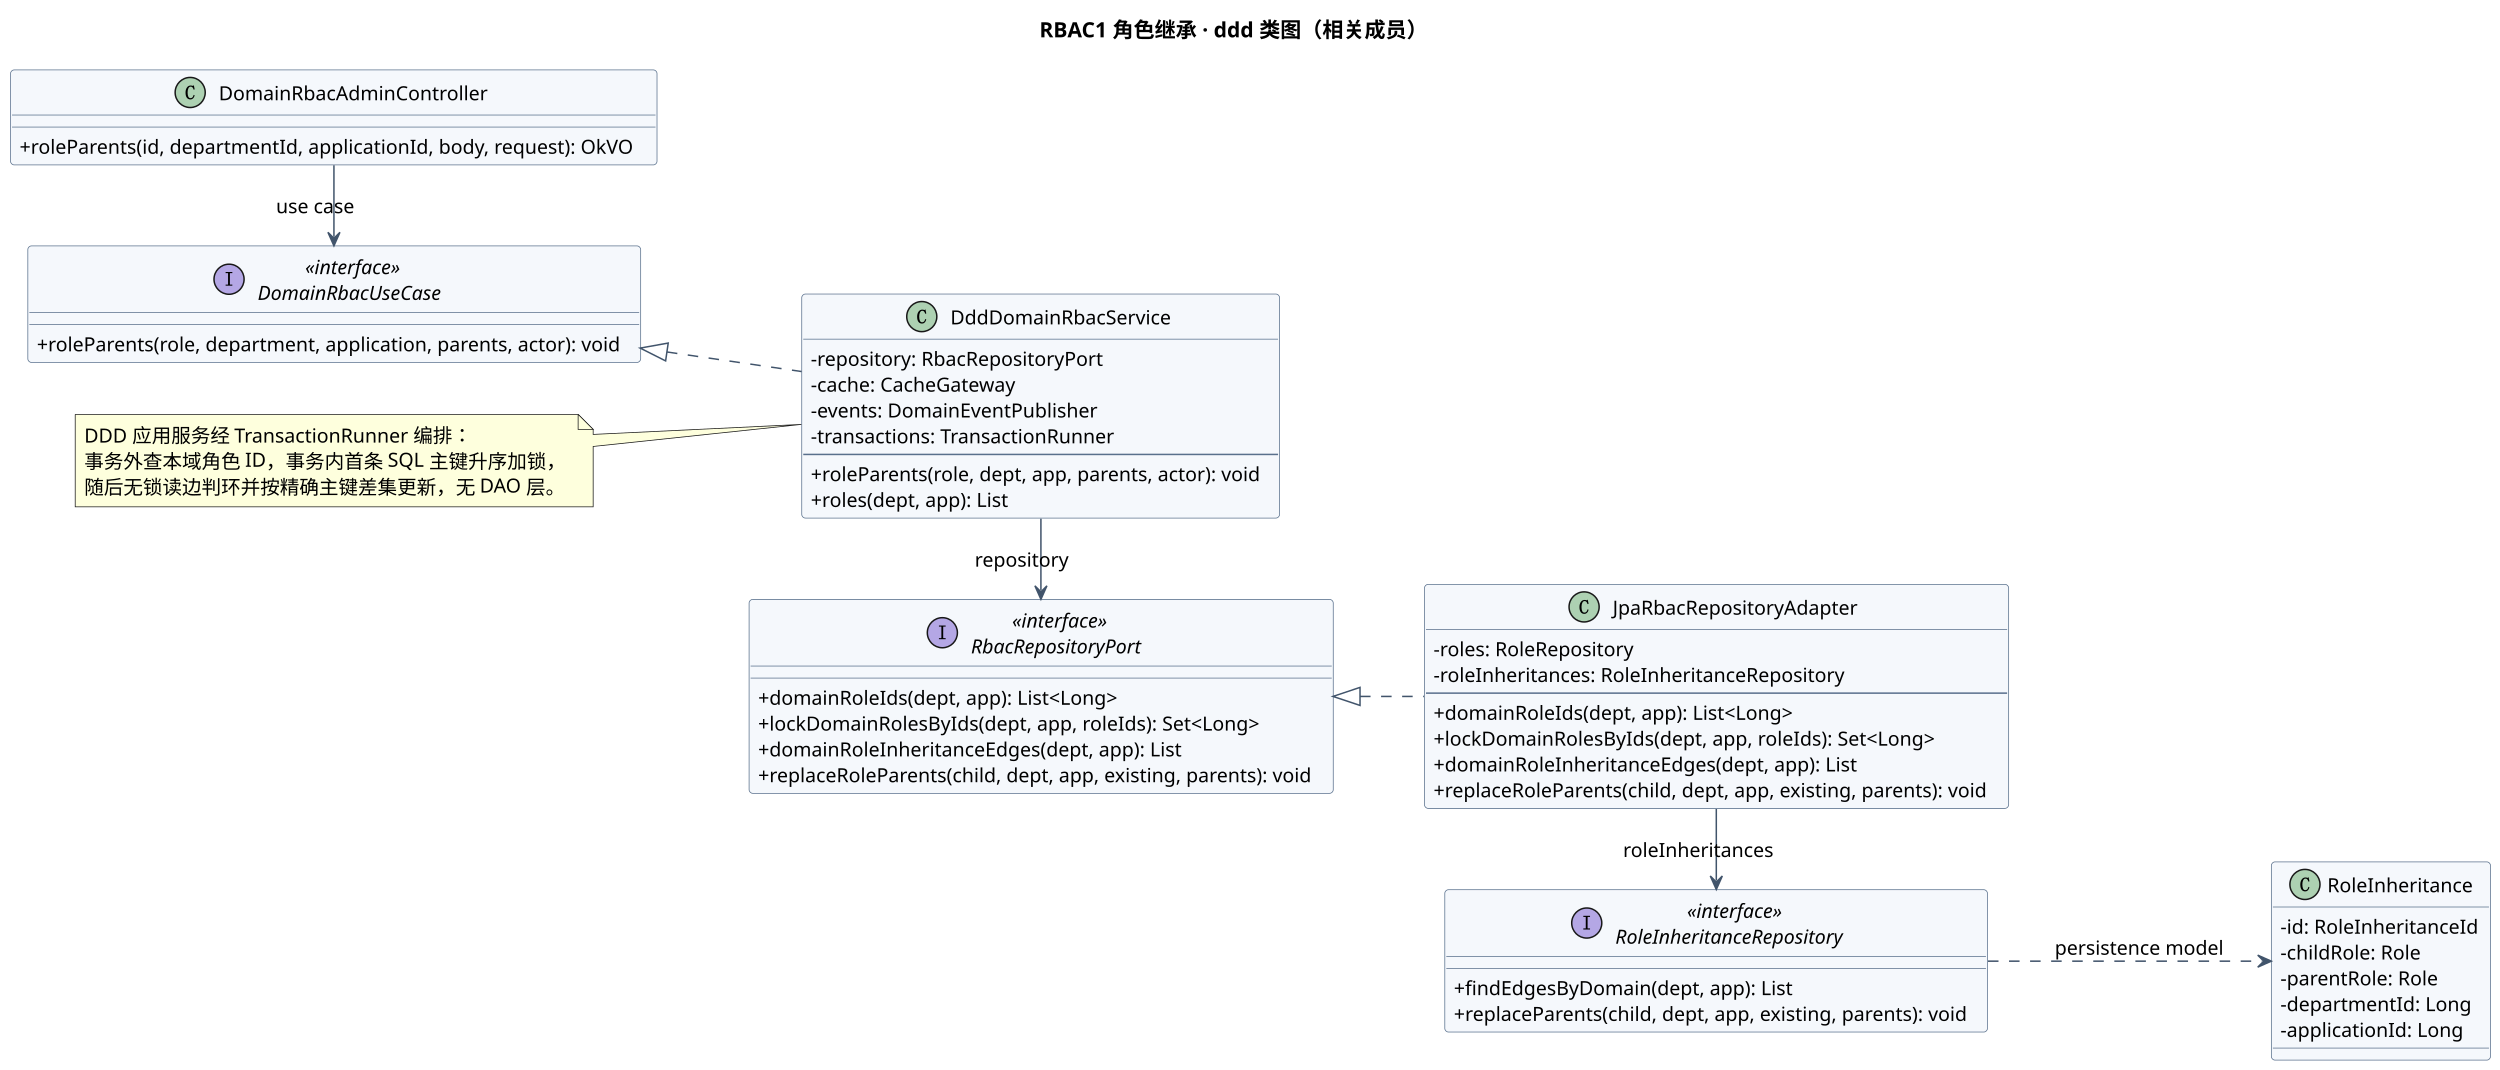
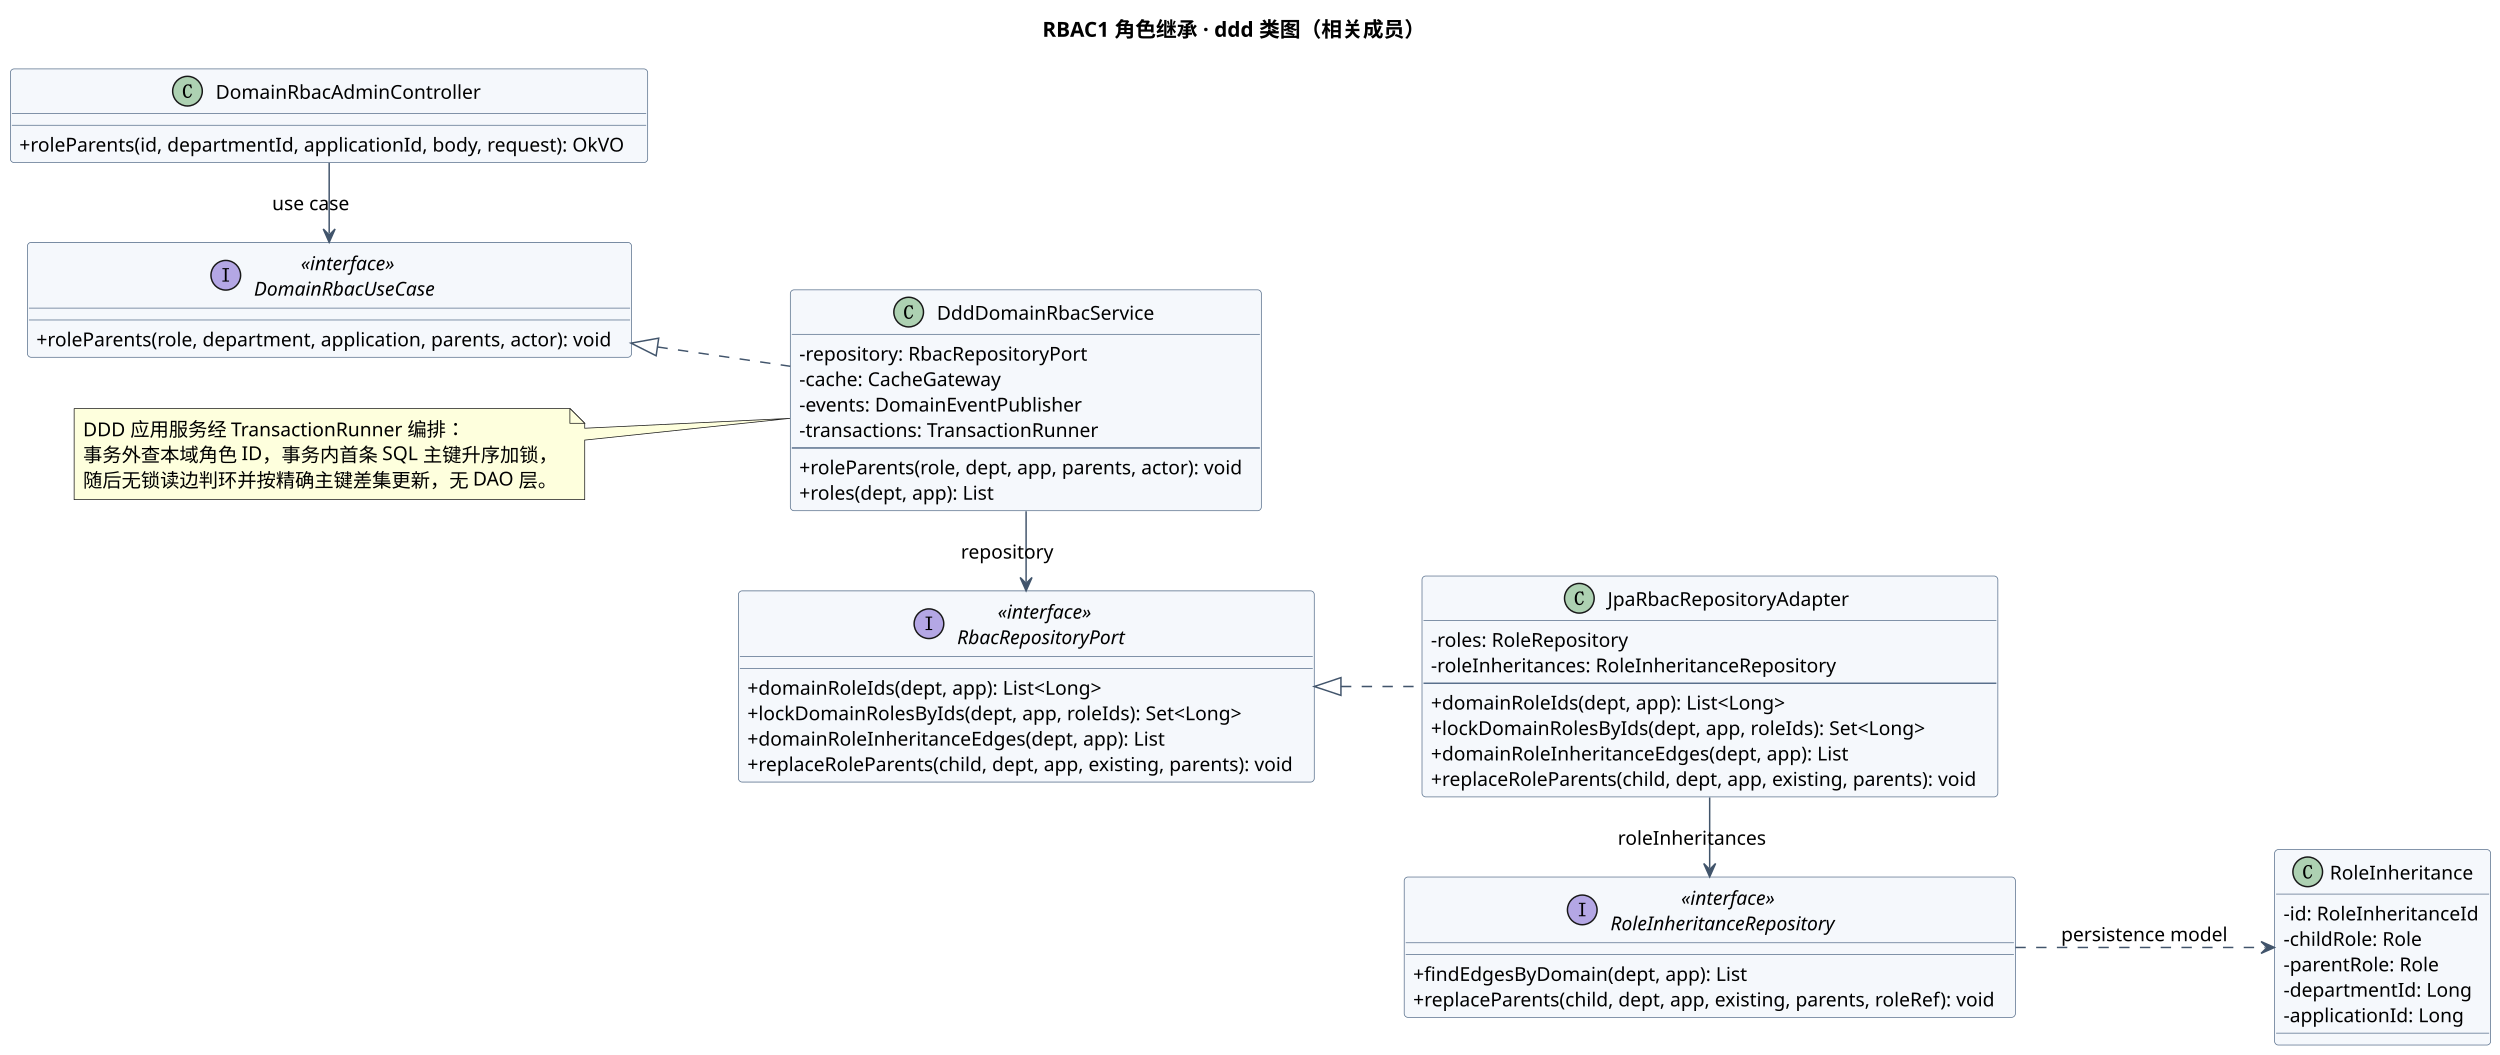
- <svg xmlns="http://www.w3.org/2000/svg" contentStyleType="text/css" height="711px" preserveAspectRatio="none" style="width:1662px;height:711px;background:#FFFFFF;" version="1.1" viewBox="0 0 1662 711" width="1662px" zoomAndPan="magnify">
+ <svg xmlns="http://www.w3.org/2000/svg" contentStyleType="text/css" height="711px" preserveAspectRatio="none" style="width:1686px;height:711px;background:#FFFFFF;" version="1.1" viewBox="0 0 1686 711" width="1686px" zoomAndPan="magnify">
  <defs />
  <g>
-     <text fill="#000000" font-family="Microsoft YaHei" font-size="14" font-weight="bold" lengthAdjust="spacing" textLength="266.677" x="690.996" y="24.814">RBAC1 角色继承 · ddd 类图（相关成员）</text>
+     <text fill="#000000" font-family="Microsoft YaHei" font-size="14" font-weight="bold" lengthAdjust="spacing" textLength="266.677" x="702.996" y="24.814">RBAC1 角色继承 · ddd 类图（相关成员）</text>
    <g id="elem_C">
      <rect codeLine="16" fill="#F5F8FC" height="63.158" id="C" rx="2.5" ry="2.5" style="stroke:#59708C;stroke-width:0.5;" width="429.784" x="7" y="46.477" />
      <ellipse cx="126.435" cy="61.477" fill="#ADD1B2" rx="10" ry="10" style="stroke:#181818;stroke-width:1.0;" />
      <path d="M126.638,66.118 Q125.122,66.118 124.232,64.993 Q123.341,63.868 123.341,61.509 Q123.341,59.509 124.279,58.181 Q125.216,56.837 126.841,56.837 Q127.232,56.837 127.622,56.946 Q127.966,57.087 128.169,57.087 Q128.325,57.087 128.404,57.056 Q128.497,57.009 128.841,56.571 L129.419,59.415 L128.732,59.618 Q128.404,58.509 127.935,58.056 Q127.482,57.587 126.747,57.587 Q125.81,57.587 125.263,58.681 Q124.716,59.774 124.716,61.446 Q124.716,63.29 125.185,64.274 Q125.654,65.259 126.7,65.259 Q127.435,65.259 127.95,64.728 Q128.482,64.196 128.732,63.056 L129.419,63.368 Q129.122,64.665 128.372,65.399 Q127.638,66.118 126.638,66.118 Z " fill="#000000" />
      <text fill="#000000" font-family="Microsoft YaHei" font-size="13" lengthAdjust="spacing" textLength="182.914" x="145.435" y="66.654">DomainRbacAdminController</text>
      <line style="stroke:#59708C;stroke-width:0.5;" x1="8" x2="435.784" y1="76.478" y2="76.478" />
      <line style="stroke:#59708C;stroke-width:0.5;" x1="8" x2="435.784" y1="84.478" y2="84.478" />
      <text fill="#000000" font-family="Microsoft YaHei" font-size="13" lengthAdjust="spacing" textLength="417.784" x="13" y="102.233">+roleParents(id, departmentId, applicationId, body, request): OkVO</text>
    </g>
    <g id="elem_U">
      <rect codeLine="19" fill="#F5F8FC" height="77.473" id="U" rx="2.5" ry="2.5" style="stroke:#59708C;stroke-width:0.5;" width="407.415" x="18.5" y="163.477" />
      <ellipse cx="152.271" cy="185.635" fill="#B4A7E5" rx="10" ry="10" style="stroke:#181818;stroke-width:1.0;" />
      <path d="M149.99,181.557 L149.99,180.838 L154.458,180.838 L154.458,181.557 L153.083,181.557 Q152.958,181.557 152.896,181.604 Q152.833,181.651 152.833,181.76 L152.833,189.01 Q152.833,189.12 152.896,189.167 Q152.958,189.213 153.083,189.213 L154.458,189.213 L154.458,189.932 L149.99,189.932 L149.99,189.213 L151.365,189.213 Q151.537,189.213 151.568,189.182 Q151.615,189.135 151.615,189.01 L151.615,181.76 Q151.615,181.635 151.568,181.604 Q151.537,181.557 151.365,181.557 L149.99,181.557 Z " fill="#000000" />
      <text fill="#000000" font-family="Microsoft YaHei" font-size="13" font-style="italic" lengthAdjust="spacing" textLength="68.688" x="202.863" y="182.233">«interface»</text>
      <text fill="#000000" font-family="Microsoft YaHei" font-size="13" font-style="italic" lengthAdjust="spacing" textLength="131.873" x="171.271" y="199.391">DomainRbacUseCase</text>
      <line style="stroke:#59708C;stroke-width:0.5;" x1="19.5" x2="424.915" y1="207.793" y2="207.793" />
      <line style="stroke:#59708C;stroke-width:0.5;" x1="19.5" x2="424.915" y1="215.793" y2="215.793" />
      <text fill="#000000" font-family="Microsoft YaHei" font-size="13" lengthAdjust="spacing" textLength="395.415" x="24.5" y="233.548">+roleParents(role, department, application, parents, actor): void</text>
    </g>
    <g id="elem_S">
      <rect codeLine="22" fill="#F5F8FC" height="148.946" id="S" rx="2.5" ry="2.5" style="stroke:#59708C;stroke-width:0.5;" width="317.652" x="533" y="195.477" />
      <ellipse cx="612.8" cy="210.477" fill="#ADD1B2" rx="10" ry="10" style="stroke:#181818;stroke-width:1.0;" />
      <path d="M613.003,215.118 Q611.487,215.118 610.597,213.993 Q609.706,212.868 609.706,210.509 Q609.706,208.509 610.644,207.181 Q611.581,205.837 613.206,205.837 Q613.597,205.837 613.987,205.946 Q614.331,206.087 614.534,206.087 Q614.691,206.087 614.769,206.056 Q614.862,206.009 615.206,205.571 L615.784,208.415 L615.097,208.618 Q614.769,207.509 614.3,207.056 Q613.847,206.587 613.112,206.587 Q612.175,206.587 611.628,207.681 Q611.081,208.774 611.081,210.446 Q611.081,212.29 611.55,213.274 Q612.019,214.259 613.066,214.259 Q613.8,214.259 614.316,213.727 Q614.847,213.196 615.097,212.056 L615.784,212.368 Q615.487,213.665 614.737,214.399 Q614.003,215.118 613.003,215.118 Z " fill="#000000" />
      <text fill="#000000" font-family="Microsoft YaHei" font-size="13" lengthAdjust="spacing" textLength="150.052" x="631.8" y="215.654">DddDomainRbacService</text>
      <line style="stroke:#59708C;stroke-width:0.5;" x1="534" x2="849.652" y1="225.477" y2="225.477" />
      <text fill="#000000" font-family="Microsoft YaHei" font-size="13" lengthAdjust="spacing" textLength="199.316" x="539" y="243.233">-repository: RbacRepositoryPort</text>
      <text fill="#000000" font-family="Microsoft YaHei" font-size="13" lengthAdjust="spacing" textLength="139.388" x="539" y="260.391">-cache: CacheGateway</text>
      <text fill="#000000" font-family="Microsoft YaHei" font-size="13" lengthAdjust="spacing" textLength="193.8" x="539" y="277.548">-events: DomainEventPublisher</text>
      <text fill="#000000" font-family="Microsoft YaHei" font-size="13" lengthAdjust="spacing" textLength="204.693" x="539" y="294.706">-transactions: TransactionRunner</text>
      <line style="stroke:#59708C;stroke-width:1.0;" x1="534" x2="849.652" y1="302.108" y2="302.108" />
      <text fill="#000000" font-family="Microsoft YaHei" font-size="13" lengthAdjust="spacing" textLength="305.652" x="539" y="319.864">+roleParents(role, dept, app, parents, actor): void</text>
      <text fill="#000000" font-family="Microsoft YaHei" font-size="13" lengthAdjust="spacing" textLength="135.98" x="539" y="337.022">+roles(dept, app): List</text>
    </g>
    <g id="elem_P">
      <rect codeLine="31" fill="#F5F8FC" height="128.946" id="P" rx="2.5" ry="2.5" style="stroke:#59708C;stroke-width:0.5;" width="388.346" x="498" y="398.478" />
      <ellipse cx="626.483" cy="420.635" fill="#B4A7E5" rx="10" ry="10" style="stroke:#181818;stroke-width:1.0;" />
      <path d="M624.202,416.557 L624.202,415.838 L628.671,415.838 L628.671,416.557 L627.296,416.557 Q627.171,416.557 627.108,416.604 Q627.046,416.651 627.046,416.76 L627.046,424.01 Q627.046,424.12 627.108,424.166 Q627.171,424.213 627.296,424.213 L628.671,424.213 L628.671,424.932 L624.202,424.932 L624.202,424.213 L625.577,424.213 Q625.749,424.213 625.78,424.182 Q625.827,424.135 625.827,424.01 L625.827,416.76 Q625.827,416.635 625.78,416.604 Q625.749,416.557 625.577,416.557 L624.202,416.557 Z " fill="#000000" />
      <text fill="#000000" font-family="Microsoft YaHei" font-size="13" font-style="italic" lengthAdjust="spacing" textLength="68.688" x="672.829" y="417.233">«interface»</text>
      <text fill="#000000" font-family="Microsoft YaHei" font-size="13" font-style="italic" lengthAdjust="spacing" textLength="123.379" x="645.483" y="434.391">RbacRepositoryPort</text>
      <line style="stroke:#59708C;stroke-width:0.5;" x1="499" x2="885.346" y1="442.793" y2="442.793" />
      <line style="stroke:#59708C;stroke-width:0.5;" x1="499" x2="885.346" y1="450.793" y2="450.793" />
      <text fill="#000000" font-family="Microsoft YaHei" font-size="13" lengthAdjust="spacing" textLength="249.602" x="504" y="468.548">+domainRoleIds(dept, app): List&lt;Long&gt;</text>
      <text fill="#000000" font-family="Microsoft YaHei" font-size="13" lengthAdjust="spacing" textLength="345.49" x="504" y="485.706">+lockDomainRolesByIds(dept, app, roleIds): Set&lt;Long&gt;</text>
      <text fill="#000000" font-family="Microsoft YaHei" font-size="13" lengthAdjust="spacing" textLength="287.644" x="504" y="502.864">+domainRoleInheritanceEdges(dept, app): List</text>
      <text fill="#000000" font-family="Microsoft YaHei" font-size="13" lengthAdjust="spacing" textLength="376.346" x="504" y="520.021">+replaceRoleParents(child, dept, app, existing, parents): void</text>
    </g>
    <g id="elem_A">
-       <rect codeLine="37" fill="#F5F8FC" height="148.946" id="A" rx="2.5" ry="2.5" style="stroke:#59708C;stroke-width:0.5;" width="388.346" x="947" y="388.478" />
-       <ellipse cx="1053.111" cy="403.478" fill="#ADD1B2" rx="10" ry="10" style="stroke:#181818;stroke-width:1.0;" />
-       <path d="M1053.314,408.118 Q1051.799,408.118 1050.908,406.993 Q1050.017,405.868 1050.017,403.509 Q1050.017,401.509 1050.955,400.181 Q1051.892,398.837 1053.517,398.837 Q1053.908,398.837 1054.299,398.946 Q1054.642,399.087 1054.845,399.087 Q1055.002,399.087 1055.08,399.056 Q1055.174,399.009 1055.517,398.571 L1056.095,401.415 L1055.408,401.618 Q1055.08,400.509 1054.611,400.056 Q1054.158,399.587 1053.424,399.587 Q1052.486,399.587 1051.939,400.681 Q1051.392,401.774 1051.392,403.446 Q1051.392,405.29 1051.861,406.274 Q1052.33,407.259 1053.377,407.259 Q1054.111,407.259 1054.627,406.728 Q1055.158,406.196 1055.408,405.056 L1056.095,405.368 Q1055.799,406.665 1055.049,407.399 Q1054.314,408.118 1053.314,408.118 Z " fill="#000000" />
-       <text fill="#000000" font-family="Microsoft YaHei" font-size="13" lengthAdjust="spacing" textLength="168.124" x="1072.111" y="408.654">JpaRbacRepositoryAdapter</text>
-       <line style="stroke:#59708C;stroke-width:0.5;" x1="948" x2="1334.346" y1="418.478" y2="418.478" />
-       <text fill="#000000" font-family="Microsoft YaHei" font-size="13" lengthAdjust="spacing" textLength="137.128" x="953" y="436.233">-roles: RoleRepository</text>
-       <text fill="#000000" font-family="Microsoft YaHei" font-size="13" lengthAdjust="spacing" textLength="276.269" x="953" y="453.391">-roleInheritances: RoleInheritanceRepository</text>
-       <line style="stroke:#59708C;stroke-width:1.0;" x1="948" x2="1334.346" y1="460.793" y2="460.793" />
-       <text fill="#000000" font-family="Microsoft YaHei" font-size="13" lengthAdjust="spacing" textLength="249.602" x="953" y="478.548">+domainRoleIds(dept, app): List&lt;Long&gt;</text>
-       <text fill="#000000" font-family="Microsoft YaHei" font-size="13" lengthAdjust="spacing" textLength="345.49" x="953" y="495.706">+lockDomainRolesByIds(dept, app, roleIds): Set&lt;Long&gt;</text>
-       <text fill="#000000" font-family="Microsoft YaHei" font-size="13" lengthAdjust="spacing" textLength="287.644" x="953" y="512.864">+domainRoleInheritanceEdges(dept, app): List</text>
-       <text fill="#000000" font-family="Microsoft YaHei" font-size="13" lengthAdjust="spacing" textLength="376.346" x="953" y="530.021">+replaceRoleParents(child, dept, app, existing, parents): void</text>
+       <rect codeLine="37" fill="#F5F8FC" height="148.946" id="A" rx="2.5" ry="2.5" style="stroke:#59708C;stroke-width:0.5;" width="388.346" x="959" y="388.478" />
+       <ellipse cx="1065.111" cy="403.478" fill="#ADD1B2" rx="10" ry="10" style="stroke:#181818;stroke-width:1.0;" />
+       <path d="M1065.314,408.118 Q1063.799,408.118 1062.908,406.993 Q1062.017,405.868 1062.017,403.509 Q1062.017,401.509 1062.955,400.181 Q1063.892,398.837 1065.517,398.837 Q1065.908,398.837 1066.299,398.946 Q1066.642,399.087 1066.845,399.087 Q1067.002,399.087 1067.08,399.056 Q1067.174,399.009 1067.517,398.571 L1068.095,401.415 L1067.408,401.618 Q1067.08,400.509 1066.611,400.056 Q1066.158,399.587 1065.424,399.587 Q1064.486,399.587 1063.939,400.681 Q1063.392,401.774 1063.392,403.446 Q1063.392,405.29 1063.861,406.274 Q1064.33,407.259 1065.377,407.259 Q1066.111,407.259 1066.627,406.728 Q1067.158,406.196 1067.408,405.056 L1068.095,405.368 Q1067.799,406.665 1067.049,407.399 Q1066.314,408.118 1065.314,408.118 Z " fill="#000000" />
+       <text fill="#000000" font-family="Microsoft YaHei" font-size="13" lengthAdjust="spacing" textLength="168.124" x="1084.111" y="408.654">JpaRbacRepositoryAdapter</text>
+       <line style="stroke:#59708C;stroke-width:0.5;" x1="960" x2="1346.346" y1="418.478" y2="418.478" />
+       <text fill="#000000" font-family="Microsoft YaHei" font-size="13" lengthAdjust="spacing" textLength="137.128" x="965" y="436.233">-roles: RoleRepository</text>
+       <text fill="#000000" font-family="Microsoft YaHei" font-size="13" lengthAdjust="spacing" textLength="276.269" x="965" y="453.391">-roleInheritances: RoleInheritanceRepository</text>
+       <line style="stroke:#59708C;stroke-width:1.0;" x1="960" x2="1346.346" y1="460.793" y2="460.793" />
+       <text fill="#000000" font-family="Microsoft YaHei" font-size="13" lengthAdjust="spacing" textLength="249.602" x="965" y="478.548">+domainRoleIds(dept, app): List&lt;Long&gt;</text>
+       <text fill="#000000" font-family="Microsoft YaHei" font-size="13" lengthAdjust="spacing" textLength="345.49" x="965" y="495.706">+lockDomainRolesByIds(dept, app, roleIds): Set&lt;Long&gt;</text>
+       <text fill="#000000" font-family="Microsoft YaHei" font-size="13" lengthAdjust="spacing" textLength="287.644" x="965" y="512.864">+domainRoleInheritanceEdges(dept, app): List</text>
+       <text fill="#000000" font-family="Microsoft YaHei" font-size="13" lengthAdjust="spacing" textLength="376.346" x="965" y="530.021">+replaceRoleParents(child, dept, app, existing, parents): void</text>
    </g>
    <g id="elem_RIR">
-       <rect codeLine="46" fill="#F5F8FC" height="94.631" id="RIR" rx="2.5" ry="2.5" style="stroke:#59708C;stroke-width:0.5;" width="360.759" x="960.5" y="591.477" />
-       <ellipse cx="1054.871" cy="613.635" fill="#B4A7E5" rx="10" ry="10" style="stroke:#181818;stroke-width:1.0;" />
-       <path d="M1052.59,609.557 L1052.59,608.838 L1057.059,608.838 L1057.059,609.557 L1055.684,609.557 Q1055.559,609.557 1055.496,609.604 Q1055.434,609.651 1055.434,609.76 L1055.434,617.01 Q1055.434,617.12 1055.496,617.167 Q1055.559,617.213 1055.684,617.213 L1057.059,617.213 L1057.059,617.932 L1052.59,617.932 L1052.59,617.213 L1053.965,617.213 Q1054.137,617.213 1054.168,617.182 Q1054.215,617.135 1054.215,617.01 L1054.215,609.76 Q1054.215,609.635 1054.168,609.604 Q1054.137,609.557 1053.965,609.557 L1052.59,609.557 Z " fill="#000000" />
-       <text fill="#000000" font-family="Microsoft YaHei" font-size="13" font-style="italic" lengthAdjust="spacing" textLength="68.688" x="1121.536" y="610.233">«interface»</text>
-       <text fill="#000000" font-family="Microsoft YaHei" font-size="13" font-style="italic" lengthAdjust="spacing" textLength="164.017" x="1073.871" y="627.391">RoleInheritanceRepository</text>
-       <line style="stroke:#59708C;stroke-width:0.5;" x1="961.5" x2="1320.259" y1="635.793" y2="635.793" />
-       <line style="stroke:#59708C;stroke-width:0.5;" x1="961.5" x2="1320.259" y1="643.793" y2="643.793" />
-       <text fill="#000000" font-family="Microsoft YaHei" font-size="13" lengthAdjust="spacing" textLength="231.404" x="966.5" y="661.548">+findEdgesByDomain(dept, app): List</text>
-       <text fill="#000000" font-family="Microsoft YaHei" font-size="13" lengthAdjust="spacing" textLength="348.759" x="966.5" y="678.706">+replaceParents(child, dept, app, existing, parents): void</text>
+       <rect codeLine="46" fill="#F5F8FC" height="94.631" id="RIR" rx="2.5" ry="2.5" style="stroke:#59708C;stroke-width:0.5;" width="412.169" x="947" y="591.477" />
+       <ellipse cx="1067.076" cy="613.635" fill="#B4A7E5" rx="10" ry="10" style="stroke:#181818;stroke-width:1.0;" />
+       <path d="M1064.795,609.557 L1064.795,608.838 L1069.263,608.838 L1069.263,609.557 L1067.888,609.557 Q1067.763,609.557 1067.701,609.604 Q1067.638,609.651 1067.638,609.76 L1067.638,617.01 Q1067.638,617.12 1067.701,617.167 Q1067.763,617.213 1067.888,617.213 L1069.263,617.213 L1069.263,617.932 L1064.795,617.932 L1064.795,617.213 L1066.17,617.213 Q1066.342,617.213 1066.373,617.182 Q1066.42,617.135 1066.42,617.01 L1066.42,609.76 Q1066.42,609.635 1066.373,609.604 Q1066.342,609.557 1066.17,609.557 L1064.795,609.557 Z " fill="#000000" />
+       <text fill="#000000" font-family="Microsoft YaHei" font-size="13" font-style="italic" lengthAdjust="spacing" textLength="68.688" x="1133.741" y="610.233">«interface»</text>
+       <text fill="#000000" font-family="Microsoft YaHei" font-size="13" font-style="italic" lengthAdjust="spacing" textLength="164.017" x="1086.076" y="627.391">RoleInheritanceRepository</text>
+       <line style="stroke:#59708C;stroke-width:0.5;" x1="948" x2="1358.169" y1="635.793" y2="635.793" />
+       <line style="stroke:#59708C;stroke-width:0.5;" x1="948" x2="1358.169" y1="643.793" y2="643.793" />
+       <text fill="#000000" font-family="Microsoft YaHei" font-size="13" lengthAdjust="spacing" textLength="231.404" x="953" y="661.548">+findEdgesByDomain(dept, app): List</text>
+       <text fill="#000000" font-family="Microsoft YaHei" font-size="13" lengthAdjust="spacing" textLength="400.169" x="953" y="678.706">+replaceParents(child, dept, app, existing, parents, roleRef): void</text>
    </g>
    <g id="elem_RI">
-       <rect codeLine="50" fill="#F5F8FC" height="131.789" id="RI" rx="2.5" ry="2.5" style="stroke:#59708C;stroke-width:0.5;" width="145.669" x="1510" y="572.977" />
-       <ellipse cx="1532.33" cy="587.977" fill="#ADD1B2" rx="10" ry="10" style="stroke:#181818;stroke-width:1.0;" />
-       <path d="M1532.533,592.618 Q1531.018,592.618 1530.127,591.493 Q1529.236,590.368 1529.236,588.009 Q1529.236,586.009 1530.174,584.681 Q1531.111,583.337 1532.736,583.337 Q1533.127,583.337 1533.518,583.446 Q1533.861,583.587 1534.065,583.587 Q1534.221,583.587 1534.299,583.556 Q1534.393,583.509 1534.736,583.071 L1535.315,585.915 L1534.627,586.118 Q1534.299,585.009 1533.83,584.556 Q1533.377,584.087 1532.643,584.087 Q1531.705,584.087 1531.158,585.181 Q1530.611,586.274 1530.611,587.946 Q1530.611,589.79 1531.08,590.774 Q1531.549,591.759 1532.596,591.759 Q1533.33,591.759 1533.846,591.227 Q1534.377,590.696 1534.627,589.556 L1535.315,589.868 Q1535.018,591.165 1534.268,591.899 Q1533.533,592.618 1532.533,592.618 Z " fill="#000000" />
-       <text fill="#000000" font-family="Microsoft YaHei" font-size="13" lengthAdjust="spacing" textLength="97.157" x="1547.181" y="593.154">RoleInheritance</text>
-       <line style="stroke:#59708C;stroke-width:0.5;" x1="1511" x2="1654.669" y1="602.977" y2="602.977" />
-       <text fill="#000000" font-family="Microsoft YaHei" font-size="13" lengthAdjust="spacing" textLength="133.669" x="1516" y="620.733">-id: RoleInheritanceId</text>
-       <text fill="#000000" font-family="Microsoft YaHei" font-size="13" lengthAdjust="spacing" textLength="97.532" x="1516" y="637.891">-childRole: Role</text>
-       <text fill="#000000" font-family="Microsoft YaHei" font-size="13" lengthAdjust="spacing" textLength="108.456" x="1516" y="655.048">-parentRole: Role</text>
-       <text fill="#000000" font-family="Microsoft YaHei" font-size="13" lengthAdjust="spacing" textLength="129.397" x="1516" y="672.206">-departmentId: Long</text>
-       <text fill="#000000" font-family="Microsoft YaHei" font-size="13" lengthAdjust="spacing" textLength="124.992" x="1516" y="689.364">-applicationId: Long</text>
-       <line style="stroke:#59708C;stroke-width:0.5;" x1="1511" x2="1654.669" y1="696.766" y2="696.766" />
+       <rect codeLine="50" fill="#F5F8FC" height="131.789" id="RI" rx="2.5" ry="2.5" style="stroke:#59708C;stroke-width:0.5;" width="145.669" x="1534" y="572.977" />
+       <ellipse cx="1556.33" cy="587.977" fill="#ADD1B2" rx="10" ry="10" style="stroke:#181818;stroke-width:1.0;" />
+       <path d="M1556.533,592.618 Q1555.018,592.618 1554.127,591.493 Q1553.236,590.368 1553.236,588.009 Q1553.236,586.009 1554.174,584.681 Q1555.111,583.337 1556.736,583.337 Q1557.127,583.337 1557.518,583.446 Q1557.861,583.587 1558.065,583.587 Q1558.221,583.587 1558.299,583.556 Q1558.393,583.509 1558.736,583.071 L1559.315,585.915 L1558.627,586.118 Q1558.299,585.009 1557.83,584.556 Q1557.377,584.087 1556.643,584.087 Q1555.705,584.087 1555.158,585.181 Q1554.611,586.274 1554.611,587.946 Q1554.611,589.79 1555.08,590.774 Q1555.549,591.759 1556.596,591.759 Q1557.33,591.759 1557.846,591.227 Q1558.377,590.696 1558.627,589.556 L1559.315,589.868 Q1559.018,591.165 1558.268,591.899 Q1557.533,592.618 1556.533,592.618 Z " fill="#000000" />
+       <text fill="#000000" font-family="Microsoft YaHei" font-size="13" lengthAdjust="spacing" textLength="97.157" x="1571.181" y="593.154">RoleInheritance</text>
+       <line style="stroke:#59708C;stroke-width:0.5;" x1="1535" x2="1678.669" y1="602.977" y2="602.977" />
+       <text fill="#000000" font-family="Microsoft YaHei" font-size="13" lengthAdjust="spacing" textLength="133.669" x="1540" y="620.733">-id: RoleInheritanceId</text>
+       <text fill="#000000" font-family="Microsoft YaHei" font-size="13" lengthAdjust="spacing" textLength="97.532" x="1540" y="637.891">-childRole: Role</text>
+       <text fill="#000000" font-family="Microsoft YaHei" font-size="13" lengthAdjust="spacing" textLength="108.456" x="1540" y="655.048">-parentRole: Role</text>
+       <text fill="#000000" font-family="Microsoft YaHei" font-size="13" lengthAdjust="spacing" textLength="129.397" x="1540" y="672.206">-departmentId: Long</text>
+       <text fill="#000000" font-family="Microsoft YaHei" font-size="13" lengthAdjust="spacing" textLength="124.992" x="1540" y="689.364">-applicationId: Long</text>
+       <line style="stroke:#59708C;stroke-width:0.5;" x1="1535" x2="1678.669" y1="696.766" y2="696.766" />
    </g>
    <g id="elem_GMN17">
      <path d="M50,275.478 L50,336.951 A0,0 0 0 0 50,336.951 L394.337,336.951 A0,0 0 0 0 394.337,336.951 L394.337,296.798 L532.78,282.147 L394.337,288.798 L394.337,285.478 L384.337,275.478 L50,275.478 A0,0 0 0 0 50,275.478 " fill="#FEFFDD" style="stroke:#181818;stroke-width:0.5;" />
      <path d="M384.337,275.478 L384.337,285.478 L394.337,285.478 L384.337,275.478 " fill="#FEFFDD" style="stroke:#181818;stroke-width:0.5;" />
      <text fill="#000000" font-family="Microsoft YaHei" font-size="13" lengthAdjust="spacing" textLength="262.019" x="56" y="294.233">DDD 应用服务经 TransactionRunner 编排：</text>
      <text fill="#000000" font-family="Microsoft YaHei" font-size="13" lengthAdjust="spacing" textLength="323.032" x="56" y="311.391">事务外查本域角色 ID，事务内首条 SQL 主键升序加锁，</text>
      <text fill="#000000" font-family="Microsoft YaHei" font-size="13" lengthAdjust="spacing" textLength="323.337" x="56" y="328.548">随后无锁读边判环并按精确主键差集更新，无 DAO 层。</text>
    </g>
    <g id="link_C_U">
      <path codeLine="57" d="M222,109.847 C222,126.188 222,140.218 222,157.428 " fill="none" id="C-to-U" style="stroke:#41546B;stroke-width:1.0;" />
      <polygon fill="#41546B" points="222,163.428,226,154.428,222,158.428,218,154.428,222,163.428" style="stroke:#41546B;stroke-width:1.0;" />
      <text fill="#000000" font-family="Microsoft YaHei" font-size="13" lengthAdjust="spacing" textLength="52.349" x="183.5" y="141.733">use case</text>
    </g>
    <g id="link_U_S">
      <path codeLine="58" d="M443.363,233.995 C479.303,239.215 498.45,241.998 532.93,247.007 " fill="none" id="U-backto-S" style="stroke:#41546B;stroke-width:1.0;stroke-dasharray:7.0,7.0;" />
      <polygon fill="none" points="425.55,231.407,442.501,239.932,444.226,228.057,425.55,231.407" style="stroke:#41546B;stroke-width:1.0;" />
    </g>
    <g id="link_S_P">
      <path codeLine="59" d="M692,344.798 C692,362.507 692,375.238 692,392.447 " fill="none" id="S-to-P" style="stroke:#41546B;stroke-width:1.0;" />
      <polygon fill="#41546B" points="692,398.447,696,389.447,692,393.447,688,389.447,692,398.447" style="stroke:#41546B;stroke-width:1.0;" />
      <text fill="#000000" font-family="Microsoft YaHei" font-size="13" lengthAdjust="spacing" textLength="63.337" x="648" y="376.733">repository</text>
    </g>
    <g id="link_P_A">
-       <path codeLine="60" d="M904.14,462.978 C924.21,462.978 926.61,462.978 946.68,462.978 " fill="none" id="P-backto-A" style="stroke:#41546B;stroke-width:1.0;stroke-dasharray:7.0,7.0;" />
-       <polygon fill="none" points="886.14,462.978,904.14,468.978,904.14,456.978,886.14,462.978" style="stroke:#41546B;stroke-width:1.0;" />
+       <path codeLine="60" d="M904.33,462.978 C928.34,462.978 934.89,462.978 958.9,462.978 " fill="none" id="P-backto-A" style="stroke:#41546B;stroke-width:1.0;stroke-dasharray:7.0,7.0;" />
+       <polygon fill="none" points="886.33,462.978,904.33,468.978,904.33,456.978,886.33,462.978" style="stroke:#41546B;stroke-width:1.0;" />
    </g>
    <g id="link_A_RIR">
-       <path codeLine="61" d="M1141,537.808 C1141,555.947 1141,568.857 1141,585.347 " fill="none" id="A-to-RIR" style="stroke:#41546B;stroke-width:1.0;" />
-       <polygon fill="#41546B" points="1141,591.347,1145,582.347,1141,586.347,1137,582.347,1141,591.347" style="stroke:#41546B;stroke-width:1.0;" />
-       <text fill="#000000" font-family="Microsoft YaHei" font-size="13" lengthAdjust="spacing" textLength="99.652" x="1079" y="569.733">roleInheritances</text>
+       <path codeLine="61" d="M1153,537.808 C1153,555.947 1153,568.857 1153,585.347 " fill="none" id="A-to-RIR" style="stroke:#41546B;stroke-width:1.0;" />
+       <polygon fill="#41546B" points="1153,591.347,1157,582.347,1153,586.347,1149,582.347,1153,591.347" style="stroke:#41546B;stroke-width:1.0;" />
+       <text fill="#000000" font-family="Microsoft YaHei" font-size="13" lengthAdjust="spacing" textLength="99.652" x="1091" y="569.733">roleInheritances</text>
    </g>
    <g id="link_RIR_RI">
-       <path codeLine="62" d="M1321.6,638.977 C1387.66,638.977 1452.75,638.977 1503.94,638.977 " fill="none" id="RIR-to-RI" style="stroke:#41546B;stroke-width:1.0;stroke-dasharray:7.0,7.0;" />
-       <polygon fill="#41546B" points="1509.94,638.977,1500.94,634.977,1504.94,638.977,1500.94,642.977,1509.94,638.977" style="stroke:#41546B;stroke-width:1.0;" />
-       <text fill="#000000" font-family="Microsoft YaHei" font-size="13" lengthAdjust="spacing" textLength="113.706" x="1366" y="634.733">persistence model</text>
+       <path codeLine="62" d="M1359.17,638.977 C1421.72,638.977 1480.42,638.977 1527.87,638.977 " fill="none" id="RIR-to-RI" style="stroke:#41546B;stroke-width:1.0;stroke-dasharray:7.0,7.0;" />
+       <polygon fill="#41546B" points="1533.87,638.977,1524.87,634.977,1528.87,638.977,1524.87,642.977,1533.87,638.977" style="stroke:#41546B;stroke-width:1.0;" />
+       <text fill="#000000" font-family="Microsoft YaHei" font-size="13" lengthAdjust="spacing" textLength="113.706" x="1390" y="634.733">persistence model</text>
    </g>
  </g>
</svg>
